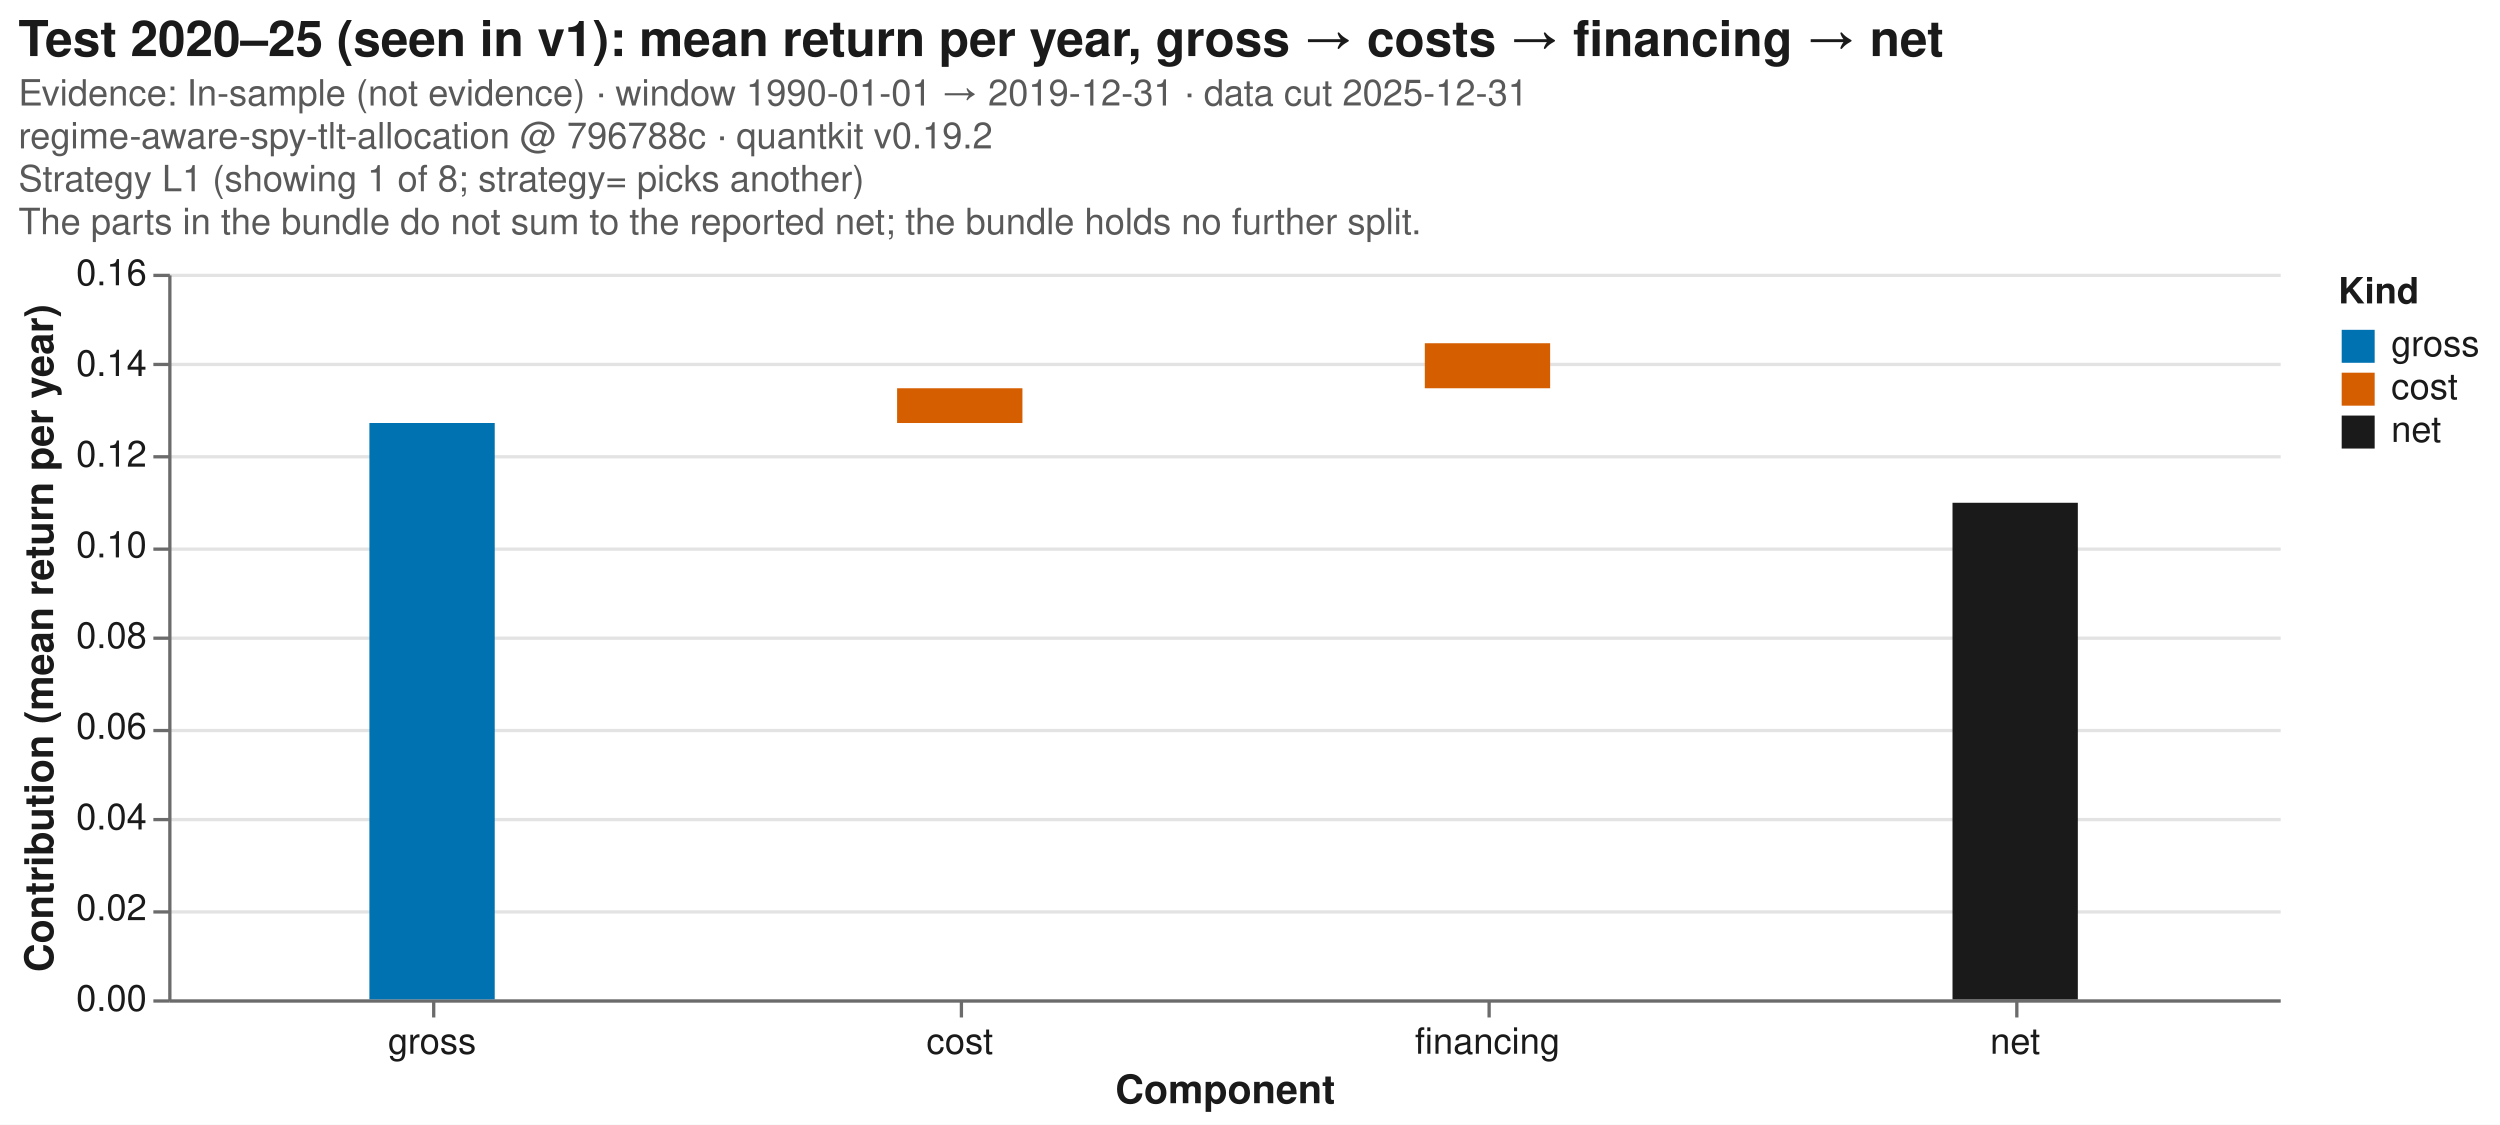
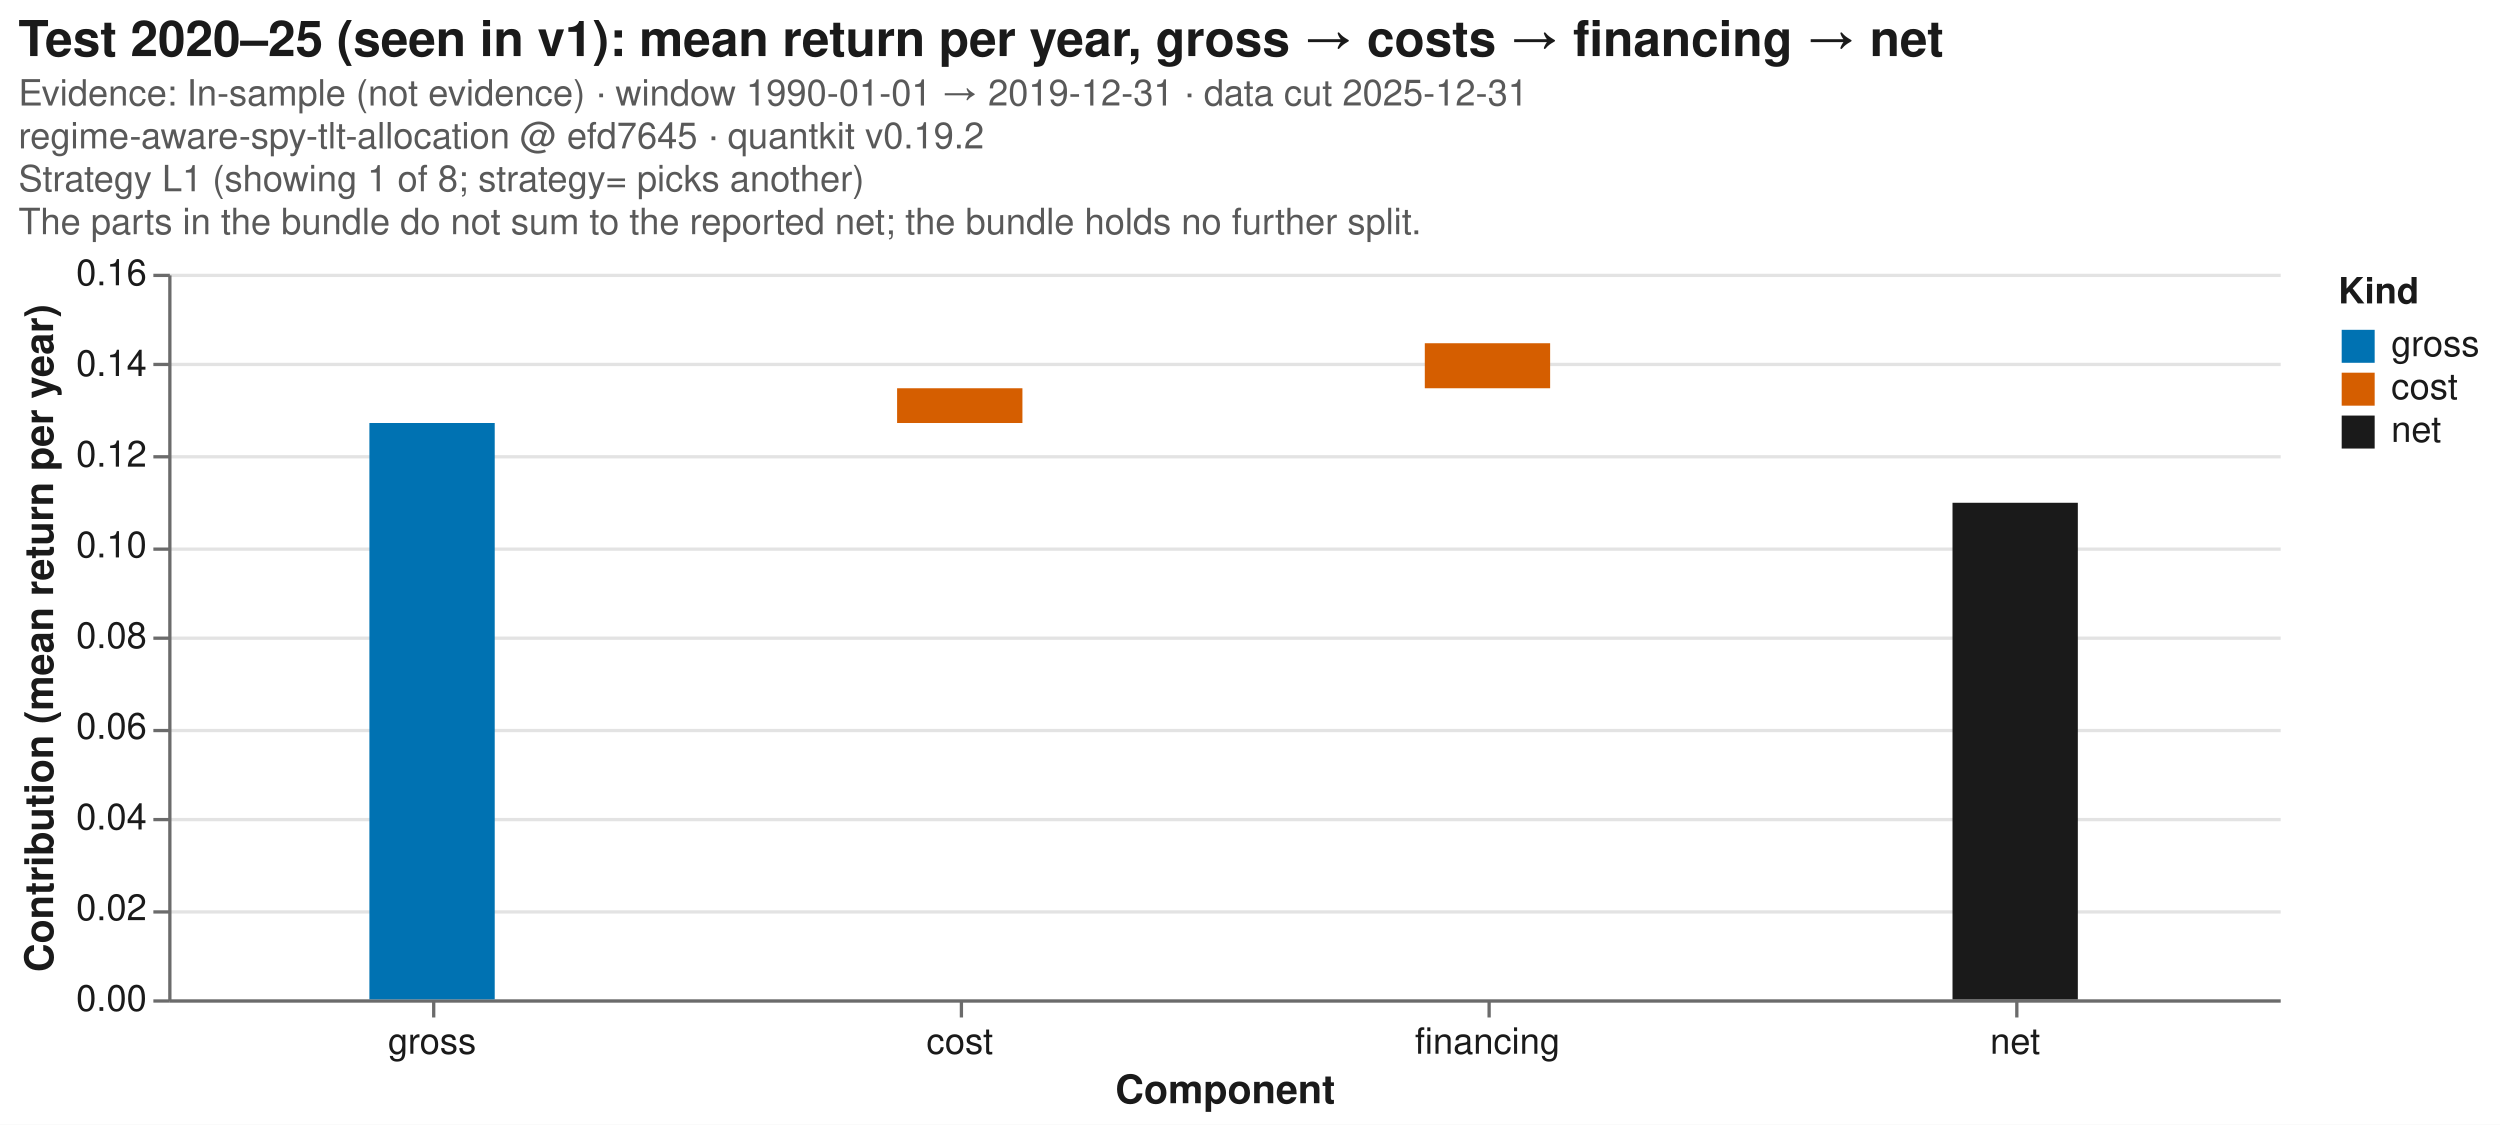
<svg xmlns="http://www.w3.org/2000/svg" version="1.1" class="marks" width="758" height="341" viewBox="0 0 758 341">
  <rect width="758" height="341" fill="#FFFFFF" />
  <g fill="none" stroke-miterlimit="10" transform="translate(51,83)">
    <g class="mark-group role-frame root" role="graphics-object" aria-roledescription="group mark container">
      <g transform="translate(0,0)">
        <path class="background" aria-hidden="true" d="M0,0h640v220h-640Z" />
        <g>
          <g class="mark-group role-axis" aria-hidden="true">
            <g transform="translate(0.5,0.5)">
              <path class="background" aria-hidden="true" d="M0,0h0v0h0Z" pointer-events="none" />
              <g>
                <g class="mark-rule role-axis-grid" pointer-events="none">
                  <line transform="translate(0,220)" x2="640" y2="0" stroke="#E3E3E3" stroke-width="1" opacity="1" />
                  <line transform="translate(0,193)" x2="640" y2="0" stroke="#E3E3E3" stroke-width="1" opacity="1" />
                  <line transform="translate(0,165)" x2="640" y2="0" stroke="#E3E3E3" stroke-width="1" opacity="1" />
                  <line transform="translate(0,138)" x2="640" y2="0" stroke="#E3E3E3" stroke-width="1" opacity="1" />
                  <line transform="translate(0,110)" x2="640" y2="0" stroke="#E3E3E3" stroke-width="1" opacity="1" />
                  <line transform="translate(0,83)" x2="640" y2="0" stroke="#E3E3E3" stroke-width="1" opacity="1" />
                  <line transform="translate(0,55)" x2="640" y2="0" stroke="#E3E3E3" stroke-width="1" opacity="1" />
                  <line transform="translate(0,27)" x2="640" y2="0" stroke="#E3E3E3" stroke-width="1" opacity="1" />
                  <line transform="translate(0,0)" x2="640" y2="0" stroke="#E3E3E3" stroke-width="1" opacity="1" />
                </g>
              </g>
              <path class="foreground" aria-hidden="true" d="" pointer-events="none" display="none" />
            </g>
          </g>
          <g class="mark-group role-axis" role="graphics-symbol" aria-roledescription="axis" aria-label="X-axis titled 'Component' for a discrete scale with 4 values: gross, cost, financing, net">
            <g transform="translate(0.5,220.5)">
              <path class="background" aria-hidden="true" d="M0,0h0v0h0Z" pointer-events="none" />
              <g>
                <g class="mark-rule role-axis-tick" pointer-events="none">
                  <line transform="translate(80,0)" x2="0" y2="5" stroke="#6B6B6B" stroke-width="1" opacity="1" />
                  <line transform="translate(240,0)" x2="0" y2="5" stroke="#6B6B6B" stroke-width="1" opacity="1" />
                  <line transform="translate(400,0)" x2="0" y2="5" stroke="#6B6B6B" stroke-width="1" opacity="1" />
                  <line transform="translate(560,0)" x2="0" y2="5" stroke="#6B6B6B" stroke-width="1" opacity="1" />
                </g>
                <g class="mark-text role-axis-label" pointer-events="none">
                  <text text-anchor="middle" transform="translate(79.5,16)" font-family="Helvetica Neue, Helvetica, Arial, sans-serif" font-size="11px" fill="#1A1A1A" opacity="1">gross</text>
                  <text text-anchor="middle" transform="translate(239.5,16)" font-family="Helvetica Neue, Helvetica, Arial, sans-serif" font-size="11px" fill="#1A1A1A" opacity="1">cost</text>
                  <text text-anchor="middle" transform="translate(399.5,16)" font-family="Helvetica Neue, Helvetica, Arial, sans-serif" font-size="11px" fill="#1A1A1A" opacity="1">financing</text>
                  <text text-anchor="middle" transform="translate(559.5,16)" font-family="Helvetica Neue, Helvetica, Arial, sans-serif" font-size="11px" fill="#1A1A1A" opacity="1">net</text>
                </g>
                <g class="mark-rule role-axis-domain" pointer-events="none">
                  <line transform="translate(0,0)" x2="640" y2="0" stroke="#6B6B6B" stroke-width="1" opacity="1" />
                </g>
                <g class="mark-text role-axis-title" pointer-events="none">
                  <text text-anchor="middle" transform="translate(320,31)" font-family="Helvetica Neue, Helvetica, Arial, sans-serif" font-size="12px" font-weight="bold" fill="#1A1A1A" opacity="1">Component</text>
                </g>
              </g>
              <path class="foreground" aria-hidden="true" d="" pointer-events="none" display="none" />
            </g>
          </g>
          <g class="mark-group role-axis" role="graphics-symbol" aria-roledescription="axis" aria-label="Y-axis titled 'Contribution (mean return per year)' for a linear scale with values from 0.00 to 0.16">
            <g transform="translate(0.5,0.5)">
              <path class="background" aria-hidden="true" d="M0,0h0v0h0Z" pointer-events="none" />
              <g>
                <g class="mark-rule role-axis-tick" pointer-events="none">
                  <line transform="translate(0,220)" x2="-5" y2="0" stroke="#6B6B6B" stroke-width="1" opacity="1" />
                  <line transform="translate(0,193)" x2="-5" y2="0" stroke="#6B6B6B" stroke-width="1" opacity="1" />
                  <line transform="translate(0,165)" x2="-5" y2="0" stroke="#6B6B6B" stroke-width="1" opacity="1" />
                  <line transform="translate(0,138)" x2="-5" y2="0" stroke="#6B6B6B" stroke-width="1" opacity="1" />
                  <line transform="translate(0,110)" x2="-5" y2="0" stroke="#6B6B6B" stroke-width="1" opacity="1" />
                  <line transform="translate(0,83)" x2="-5" y2="0" stroke="#6B6B6B" stroke-width="1" opacity="1" />
                  <line transform="translate(0,55)" x2="-5" y2="0" stroke="#6B6B6B" stroke-width="1" opacity="1" />
                  <line transform="translate(0,27)" x2="-5" y2="0" stroke="#6B6B6B" stroke-width="1" opacity="1" />
                  <line transform="translate(0,0)" x2="-5" y2="0" stroke="#6B6B6B" stroke-width="1" opacity="1" />
                </g>
                <g class="mark-text role-axis-label" pointer-events="none">
                  <text text-anchor="end" transform="translate(-7,223)" font-family="Helvetica Neue, Helvetica, Arial, sans-serif" font-size="11px" fill="#1A1A1A" opacity="1">0.00</text>
                  <text text-anchor="end" transform="translate(-7,195.5)" font-family="Helvetica Neue, Helvetica, Arial, sans-serif" font-size="11px" fill="#1A1A1A" opacity="1">0.02</text>
                  <text text-anchor="end" transform="translate(-7,168)" font-family="Helvetica Neue, Helvetica, Arial, sans-serif" font-size="11px" fill="#1A1A1A" opacity="1">0.04</text>
                  <text text-anchor="end" transform="translate(-7,140.5)" font-family="Helvetica Neue, Helvetica, Arial, sans-serif" font-size="11px" fill="#1A1A1A" opacity="1">0.06</text>
                  <text text-anchor="end" transform="translate(-7,113)" font-family="Helvetica Neue, Helvetica, Arial, sans-serif" font-size="11px" fill="#1A1A1A" opacity="1">0.08</text>
                  <text text-anchor="end" transform="translate(-7,85.5)" font-family="Helvetica Neue, Helvetica, Arial, sans-serif" font-size="11px" fill="#1A1A1A" opacity="1">0.10</text>
                  <text text-anchor="end" transform="translate(-7,58)" font-family="Helvetica Neue, Helvetica, Arial, sans-serif" font-size="11px" fill="#1A1A1A" opacity="1">0.12</text>
                  <text text-anchor="end" transform="translate(-7,30.5)" font-family="Helvetica Neue, Helvetica, Arial, sans-serif" font-size="11px" fill="#1A1A1A" opacity="1">0.14</text>
                  <text text-anchor="end" transform="translate(-7,3)" font-family="Helvetica Neue, Helvetica, Arial, sans-serif" font-size="11px" fill="#1A1A1A" opacity="1">0.16</text>
                </g>
                <g class="mark-rule role-axis-domain" pointer-events="none">
                  <line transform="translate(0,220)" x2="0" y2="-220" stroke="#6B6B6B" stroke-width="1" opacity="1" />
                </g>
                <g class="mark-text role-axis-title" pointer-events="none">
                  <text text-anchor="middle" transform="translate(-32.406,110) rotate(-90) translate(0,-3)" font-family="Helvetica Neue, Helvetica, Arial, sans-serif" font-size="12px" font-weight="bold" fill="#1A1A1A" opacity="1">Contribution (mean return per year)</text>
                </g>
              </g>
              <path class="foreground" aria-hidden="true" d="" pointer-events="none" display="none" />
            </g>
          </g>
          <g class="mark-rect role-mark marks" role="graphics-object" aria-roledescription="rect mark container">
            <path aria-label="Component: gross; Contribution (mean return per year): 0; Kind: gross; part: gross; value: 0.1271" role="graphics-symbol" aria-roledescription="bar" d="M61,45.255h38v174.745h-38Z" fill="#0072B2" />
            <path aria-label="Component: cost; Contribution (mean return per year): 0.127087032981; Kind: cost; part: cost; value: −0.007663" role="graphics-symbol" aria-roledescription="bar" d="M221,34.719h38v10.537h-38Z" fill="#D55E00" />
            <path aria-label="Component: financing; Contribution (mean return per year): 0.134749948051; Kind: cost; part: financing; value: −0.009927" role="graphics-symbol" aria-roledescription="bar" d="M381,21.07h38v13.649h-38Z" fill="#D55E00" />
            <path aria-label="Component: net; Contribution (mean return per year): 0; Kind: net; part: net; value: 0.1095" role="graphics-symbol" aria-roledescription="bar" d="M541,69.441h38v150.559h-38Z" fill="#1A1A1A" />
          </g>
          <g class="mark-group role-legend" role="graphics-symbol" aria-roledescription="legend" aria-label="Symbol legend titled 'Kind' for fill color with 3 values: gross, cost, net">
            <g transform="translate(658,0)">
              <path class="background" aria-hidden="true" d="M0,0h44v53h-44Z" pointer-events="none" />
              <g>
                <g class="mark-group role-legend-entry">
                  <g transform="translate(0,16)">
                    <path class="background" aria-hidden="true" d="M0,0h0v0h0Z" pointer-events="none" />
                    <g>
                      <g class="mark-group role-scope" role="graphics-object" aria-roledescription="group mark container">
                        <g transform="translate(0,0)">
                          <path class="background" aria-hidden="true" d="M0,0h43.093v11h-43.093Z" pointer-events="none" opacity="1" />
                          <g>
                            <g class="mark-symbol role-legend-symbol" pointer-events="none">
                              <path transform="translate(6,6)" d="M-5,-5h10v10h-10Z" fill="#0072B2" stroke-width="1.5" opacity="1" />
                            </g>
                            <g class="mark-text role-legend-label" pointer-events="none">
                              <text text-anchor="start" transform="translate(16,9)" font-family="Helvetica Neue, Helvetica, Arial, sans-serif" font-size="11px" fill="#1A1A1A" opacity="1">gross</text>
                            </g>
                          </g>
                          <path class="foreground" aria-hidden="true" d="" pointer-events="none" display="none" />
                        </g>
                        <g transform="translate(0,13)">
                          <path class="background" aria-hidden="true" d="M0,0h43.093v11h-43.093Z" pointer-events="none" opacity="1" />
                          <g>
                            <g class="mark-symbol role-legend-symbol" pointer-events="none">
                              <path transform="translate(6,6)" d="M-5,-5h10v10h-10Z" fill="#D55E00" stroke-width="1.5" opacity="1" />
                            </g>
                            <g class="mark-text role-legend-label" pointer-events="none">
                              <text text-anchor="start" transform="translate(16,9)" font-family="Helvetica Neue, Helvetica, Arial, sans-serif" font-size="11px" fill="#1A1A1A" opacity="1">cost</text>
                            </g>
                          </g>
                          <path class="foreground" aria-hidden="true" d="" pointer-events="none" display="none" />
                        </g>
                        <g transform="translate(0,26)">
                          <path class="background" aria-hidden="true" d="M0,0h43.093v11h-43.093Z" pointer-events="none" opacity="1" />
                          <g>
                            <g class="mark-symbol role-legend-symbol" pointer-events="none">
                              <path transform="translate(6,6)" d="M-5,-5h10v10h-10Z" fill="#1A1A1A" stroke-width="1.5" opacity="1" />
                            </g>
                            <g class="mark-text role-legend-label" pointer-events="none">
                              <text text-anchor="start" transform="translate(16,9)" font-family="Helvetica Neue, Helvetica, Arial, sans-serif" font-size="11px" fill="#1A1A1A" opacity="1">net</text>
                            </g>
                          </g>
                          <path class="foreground" aria-hidden="true" d="" pointer-events="none" display="none" />
                        </g>
                      </g>
                    </g>
                    <path class="foreground" aria-hidden="true" d="" pointer-events="none" display="none" />
                  </g>
                </g>
                <g class="mark-text role-legend-title" pointer-events="none">
                  <text text-anchor="start" transform="translate(0,9)" font-family="Helvetica Neue, Helvetica, Arial, sans-serif" font-size="11px" font-weight="bold" fill="#1A1A1A" opacity="1">Kind</text>
                </g>
              </g>
              <path class="foreground" aria-hidden="true" d="" pointer-events="none" display="none" />
            </g>
          </g>
          <g class="mark-group role-title">
            <g transform="translate(-45.406,-78)">
              <path class="background" aria-hidden="true" d="M0,0h0v0h0Z" pointer-events="none" />
              <g>
                <g class="mark-text role-title-text" role="graphics-symbol" aria-roledescription="title" aria-label="Title text 'Test 2020–25 (seen in v1): mean return per year, gross → costs → financing → net'" pointer-events="none">
                  <text text-anchor="start" transform="translate(0,12)" font-family="Helvetica Neue, Helvetica, Arial, sans-serif" font-size="15px" font-weight="bold" fill="#1A1A1A" opacity="1">Test 2020–25 (seen in v1): mean return per year, gross → costs → financing → net</text>
                </g>
-                 <g class="mark-text role-title-subtitle" role="graphics-symbol" aria-roledescription="subtitle" aria-label="Subtitle text 'Evidence: In-sample (not evidence) · window 1990-01-01 → 2019-12-31 · data cut 2025-12-31 regime-aware-spy-tlt-allocation @ 796788c · quantkit v0.19.2 Strategy L1 (showing 1 of 8; strategy= picks another) The parts in the bundle do not sum to the reported net; the bundle holds no further split.'" pointer-events="none">
+                 <g class="mark-text role-title-subtitle" role="graphics-symbol" aria-roledescription="subtitle" aria-label="Subtitle text 'Evidence: In-sample (not evidence) · window 1990-01-01 → 2019-12-31 · data cut 2025-12-31 regime-aware-spy-tlt-allocation @ efd7645 · quantkit v0.19.2 Strategy L1 (showing 1 of 8; strategy= picks another) The parts in the bundle do not sum to the reported net; the bundle holds no further split.'" pointer-events="none">
                  <text text-anchor="start" transform="translate(0,27)" font-family="Helvetica Neue, Helvetica, Arial, sans-serif" font-size="11px" fill="#595959" opacity="1">
                    <tspan>Evidence: In-sample (not evidence) · window 1990-01-01 → 2019-12-31 · data cut 2025-12-31</tspan>
-                     <tspan x="0" dy="13">regime-aware-spy-tlt-allocation @ 796788c · quantkit v0.19.2</tspan>
+                     <tspan x="0" dy="13">regime-aware-spy-tlt-allocation @ efd7645 · quantkit v0.19.2</tspan>
                    <tspan x="0" dy="13">Strategy L1 (showing 1 of 8; strategy= picks another)</tspan>
                    <tspan x="0" dy="13">The parts in the bundle do not sum to the reported net; the bundle holds no further split.</tspan>
                  </text>
                </g>
              </g>
              <path class="foreground" aria-hidden="true" d="" pointer-events="none" display="none" />
            </g>
          </g>
        </g>
        <path class="foreground" aria-hidden="true" d="" display="none" />
      </g>
    </g>
  </g>
</svg>
